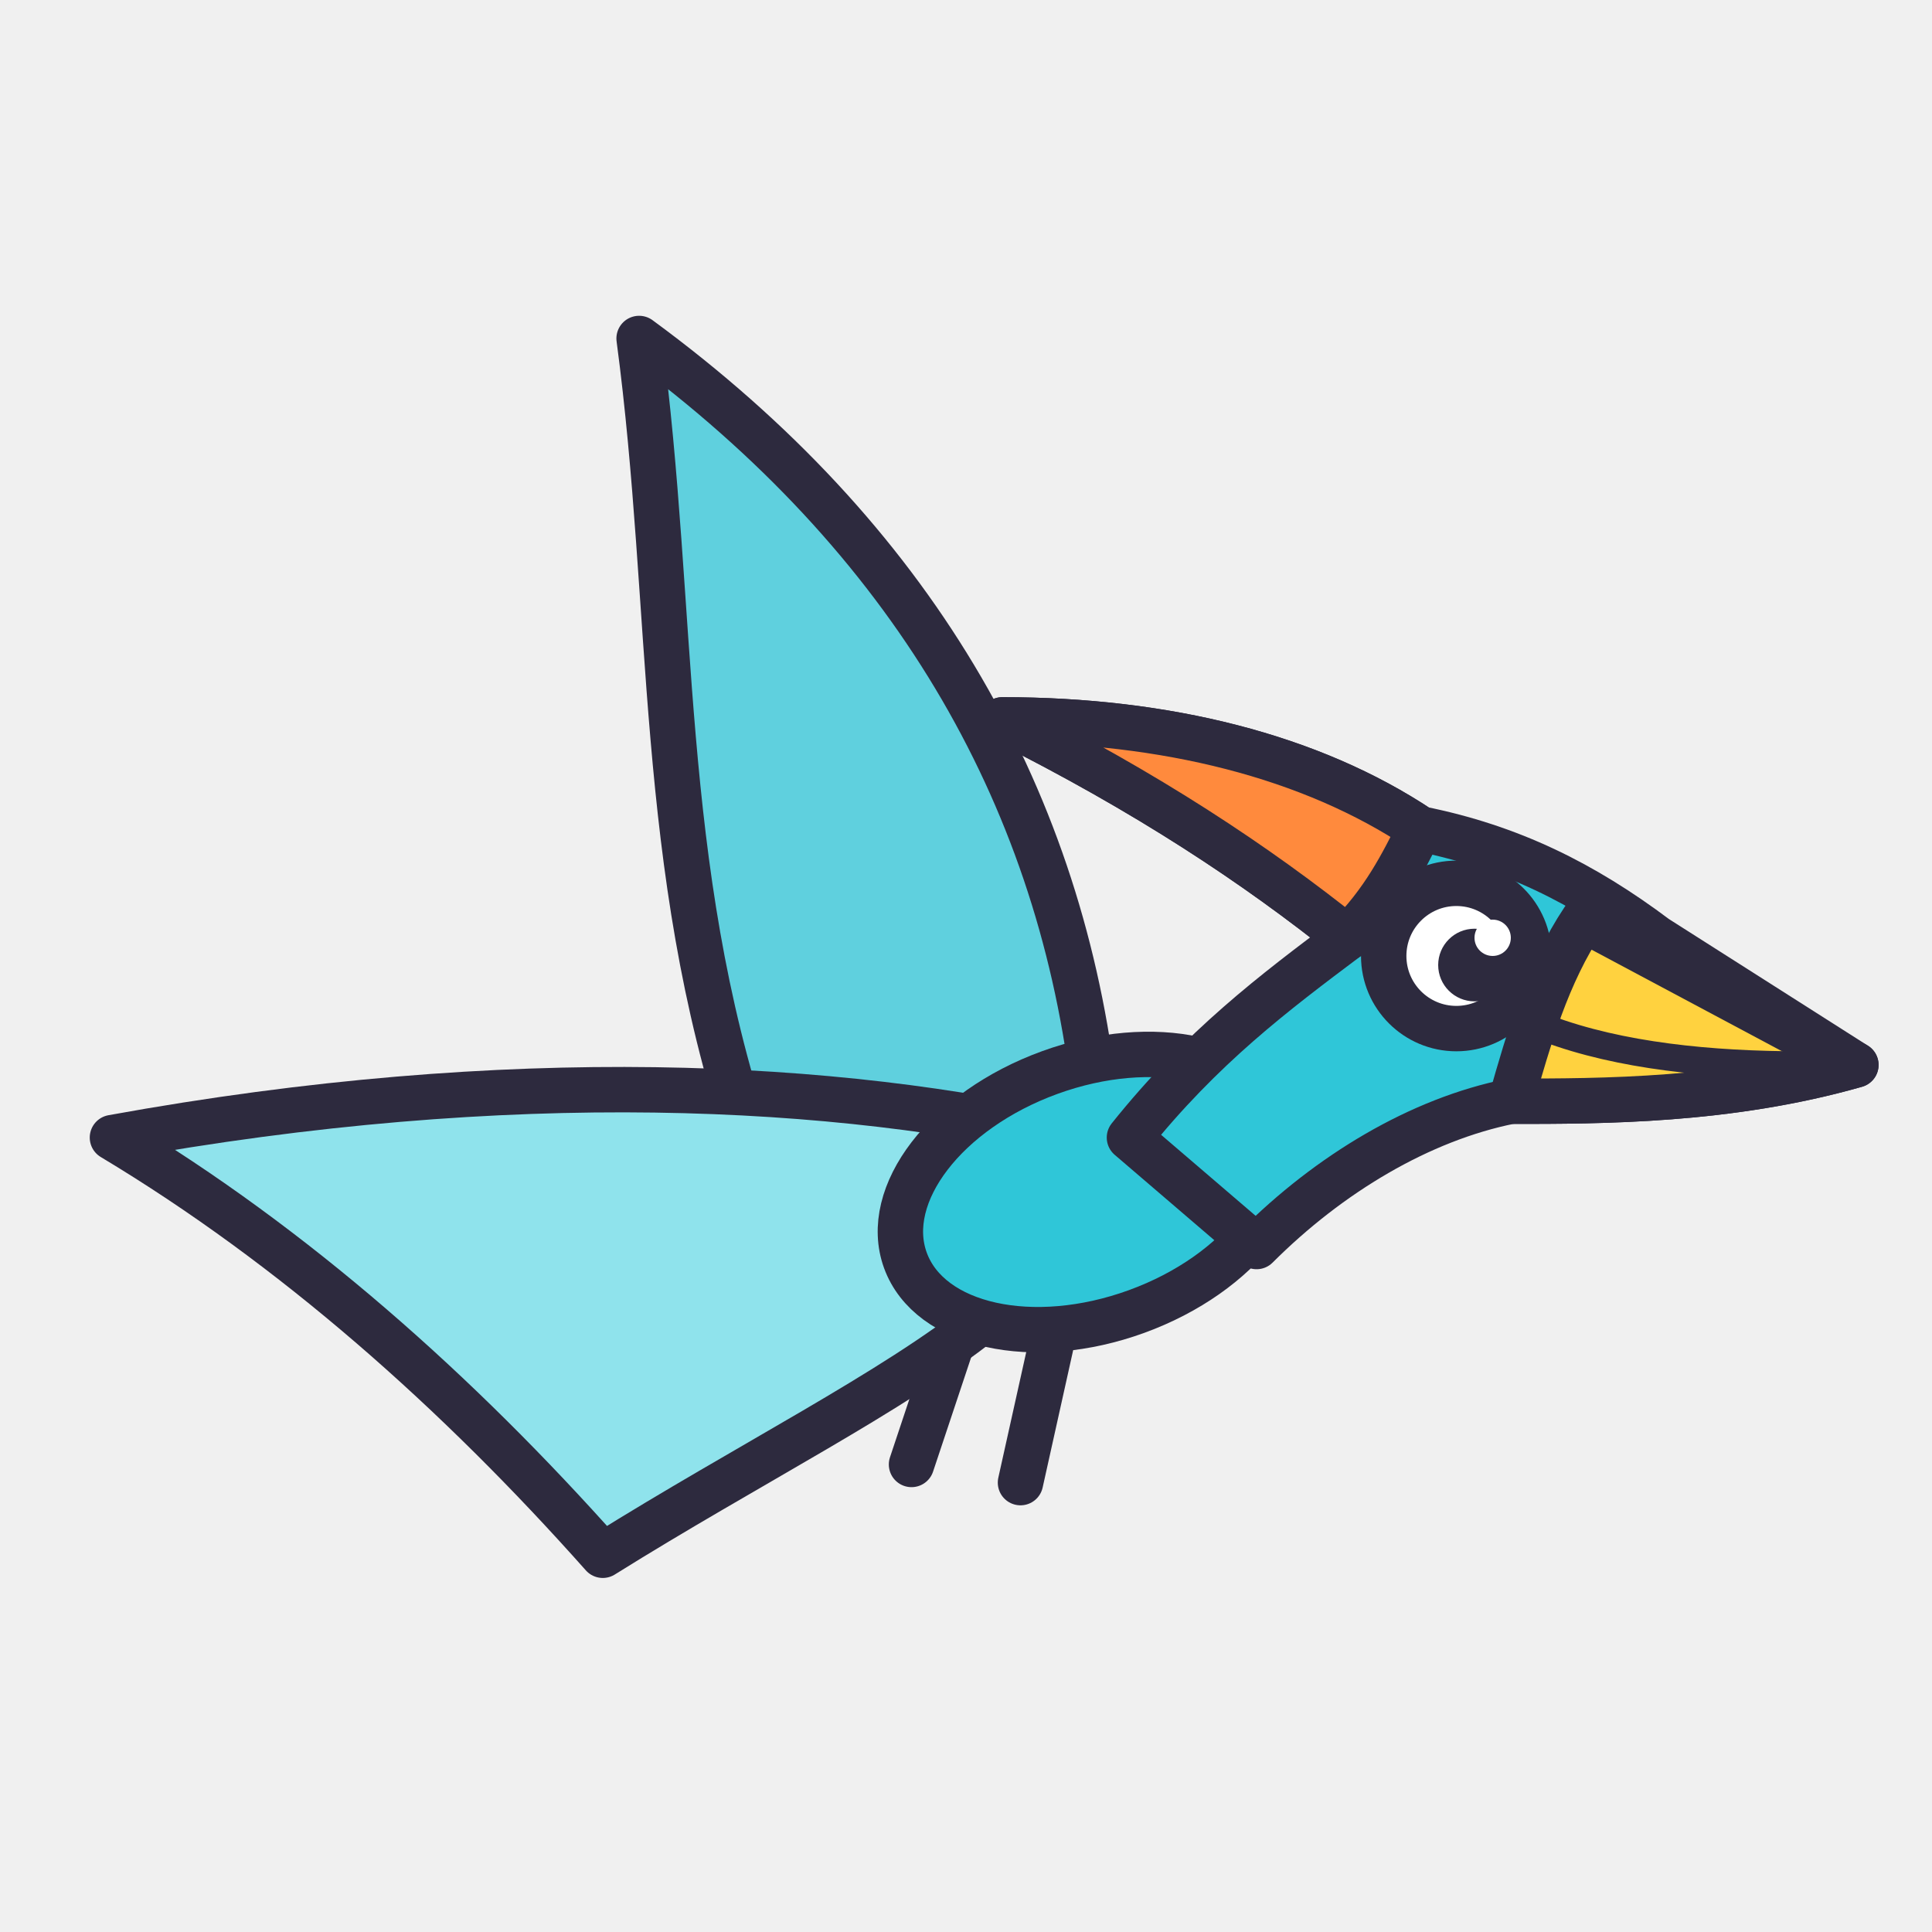
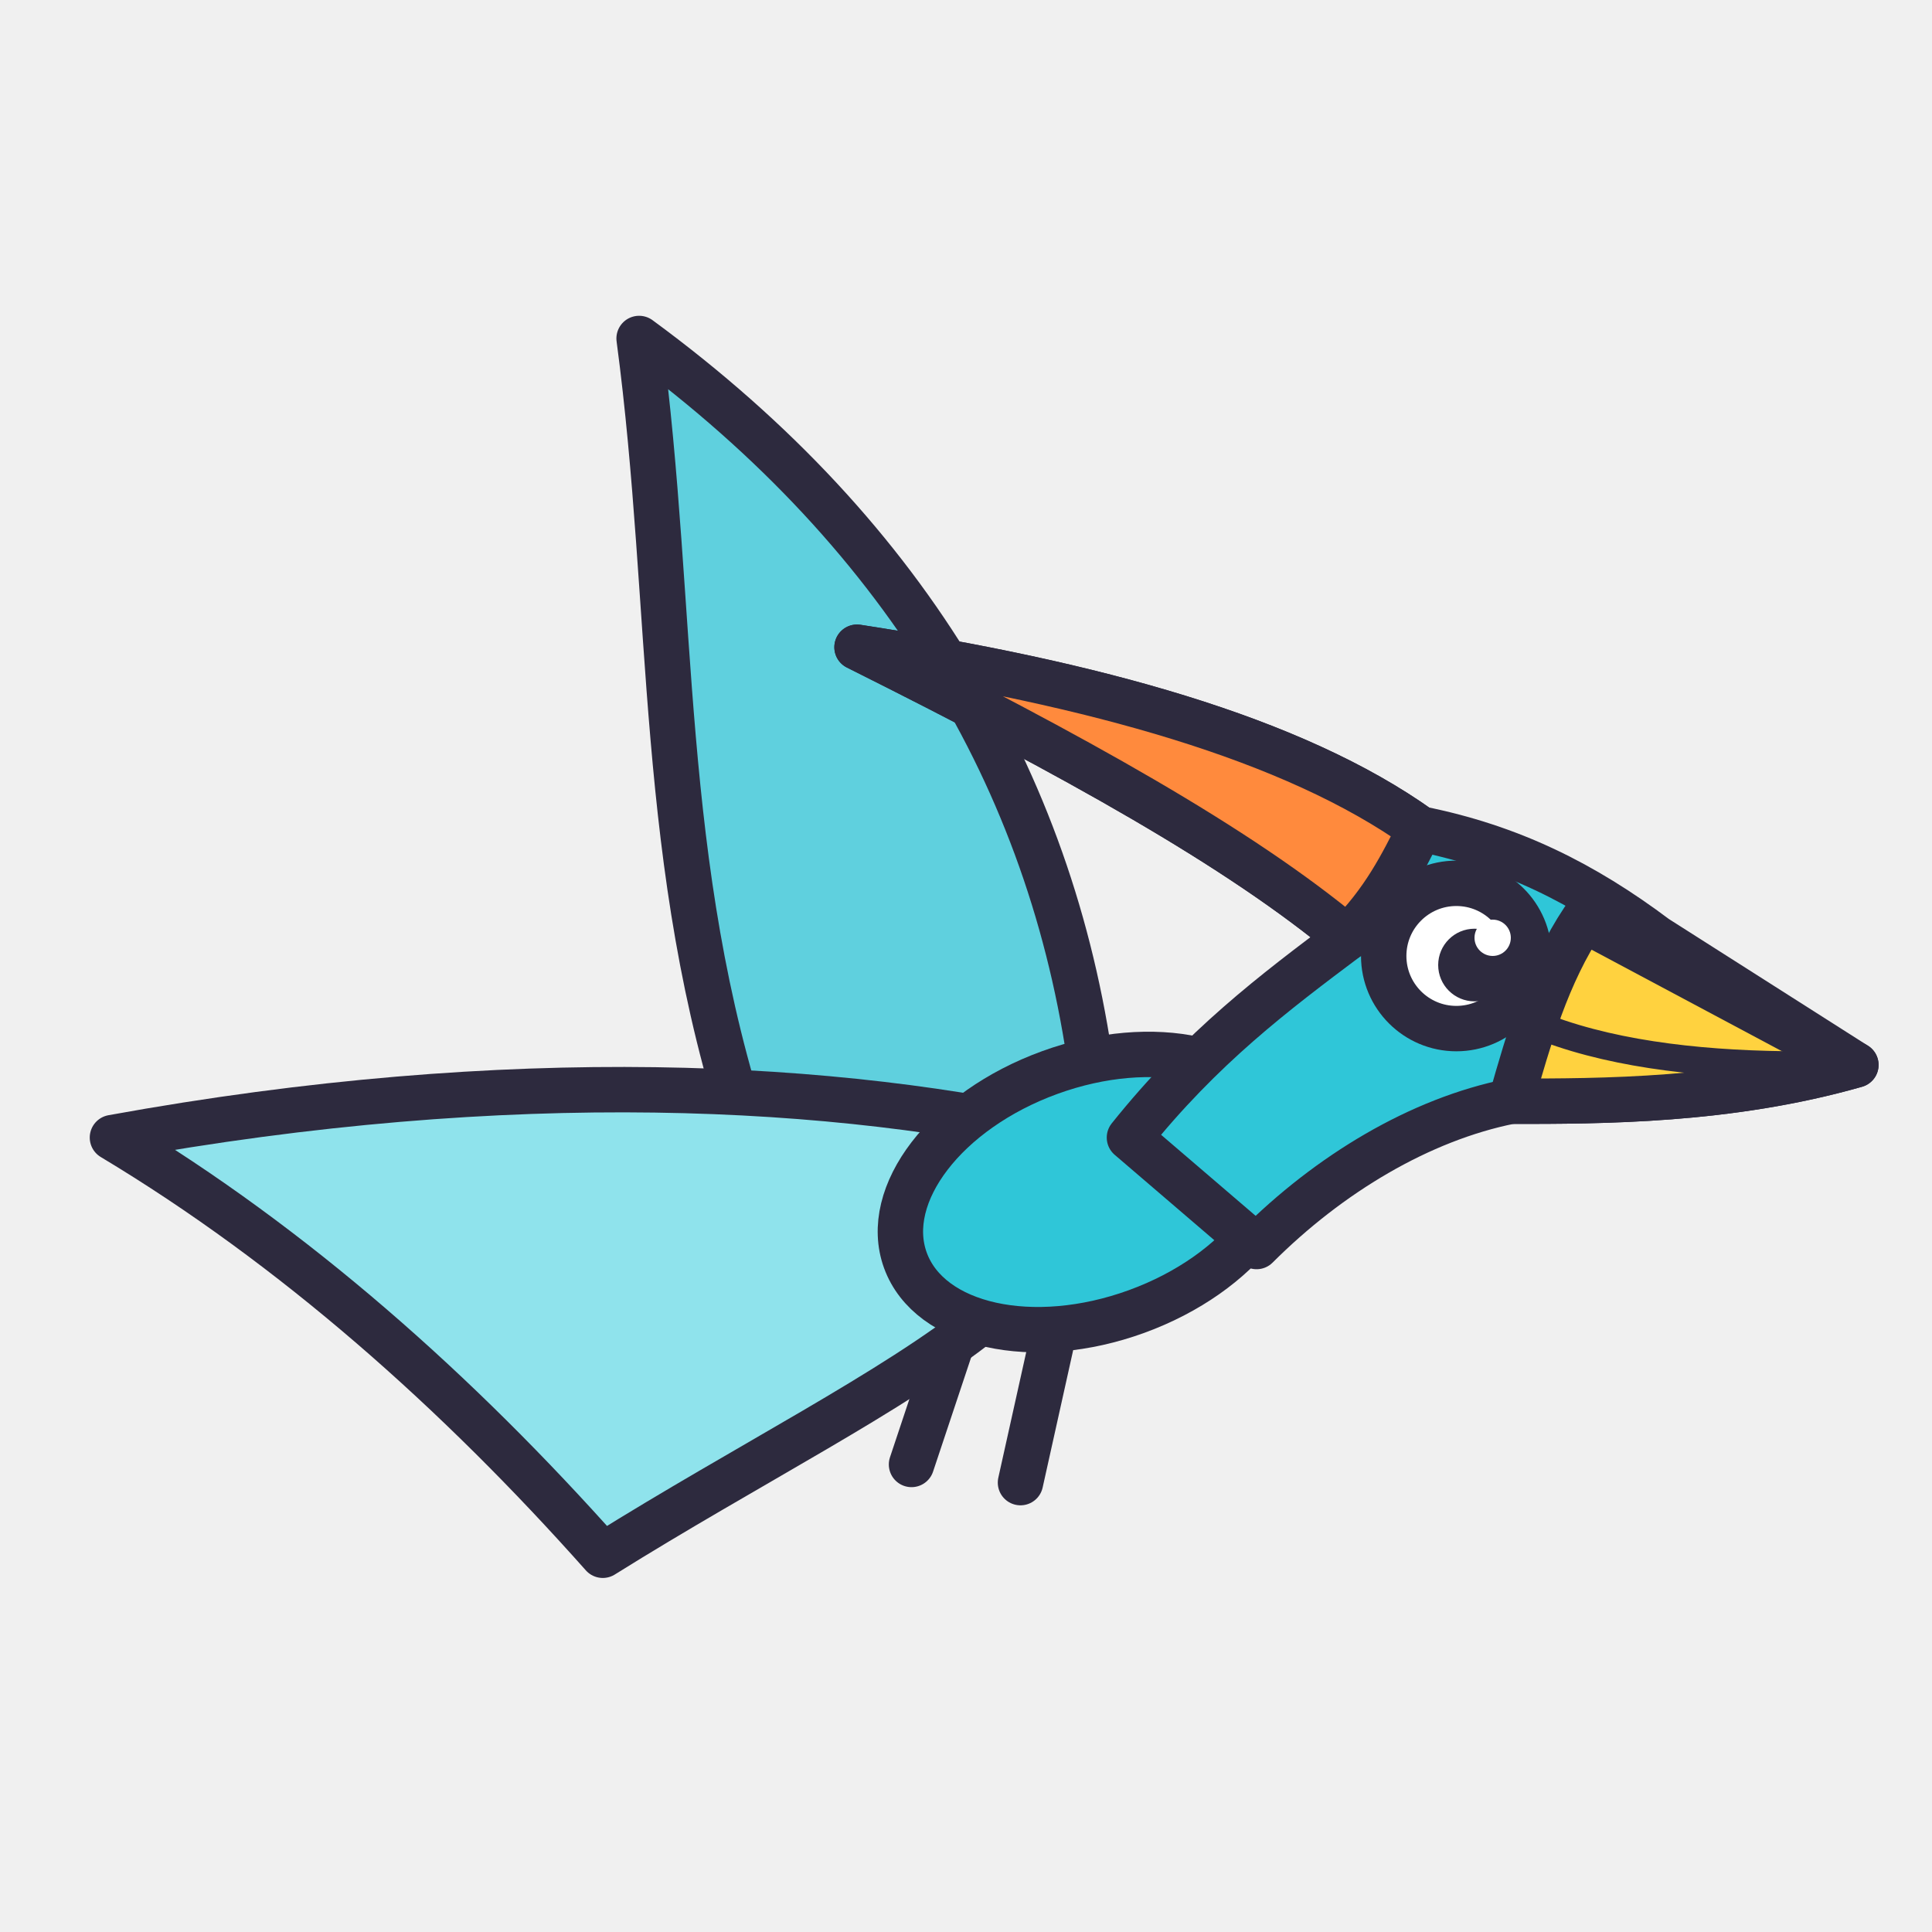
<svg xmlns="http://www.w3.org/2000/svg" viewBox="0 0 200 200">
  <g stroke="#2d2a3e" stroke-width="5" stroke-linejoin="round" stroke-linecap="round">
    <g transform="translate(100,114) scale(.94) translate(-100,-100)">
      <path d="M114,98 C110,66 94,38 64,16 C68,46 66,74 76,104 C90,112 106,110 114,98 Z" fill="#5fd0de" />
      <path d="M100,122 L94,140 M110,124 L106,142" fill="none" />
      <path d="M112,104 C86,98 50,96 6,104 C26,116 44,132 60,150 C76,140 92,132 102,124 Z" fill="#8fe3ec" />
      <ellipse cx="114" cy="110" rx="22" ry="14" transform="rotate(-20 114 110)" fill="#2fc6d8" />
-       <path d="M118,104 C126,94 134,88 142,82 C132,74 120,66 104,58 C122,58 138,62 150,70 C160,72 168,76 176,82 L198,96 C184,100 170,100 160,100 C150,102 140,108 132,116 Z" fill="#2fc6d8" />
-       <path d="M142,82 C132,74 120,66 104,58 C122,58 138,62 150,70 C148,74 146,78 142,82 Z" fill="#ff8a3d" />
+       <path d="M118,104 C126,94 134,88 142,82 C130,72 112,62 88,50 C114,54 136,60 150,70 C160,72 168,76 176,82 L198,96 C184,100 170,100 160,100 C150,102 140,108 132,116 Z" fill="#2fc6d8" />
+       <path d="M142,82 C130,72 112,62 88,50 C114,54 136,60 150,70 C148,74 146,78 142,82 Z" fill="#ff8a3d" />
      <path d="M168,80 L198,96 C184,100 170,100 160,100 C162,93 164,86 168,80 Z" fill="#ffd23f" />
      <path d="M192,96 C182,96 172,95 164,92" fill="none" stroke-width="3" />
      <circle cx="154" cy="84" r="8" fill="#fff" />
      <circle cx="156" cy="85" r="4" fill="#2d2a3e" stroke="none" />
      <circle cx="158" cy="82" r="2" fill="#fff" stroke="none" />
    </g>
  </g>
</svg>
